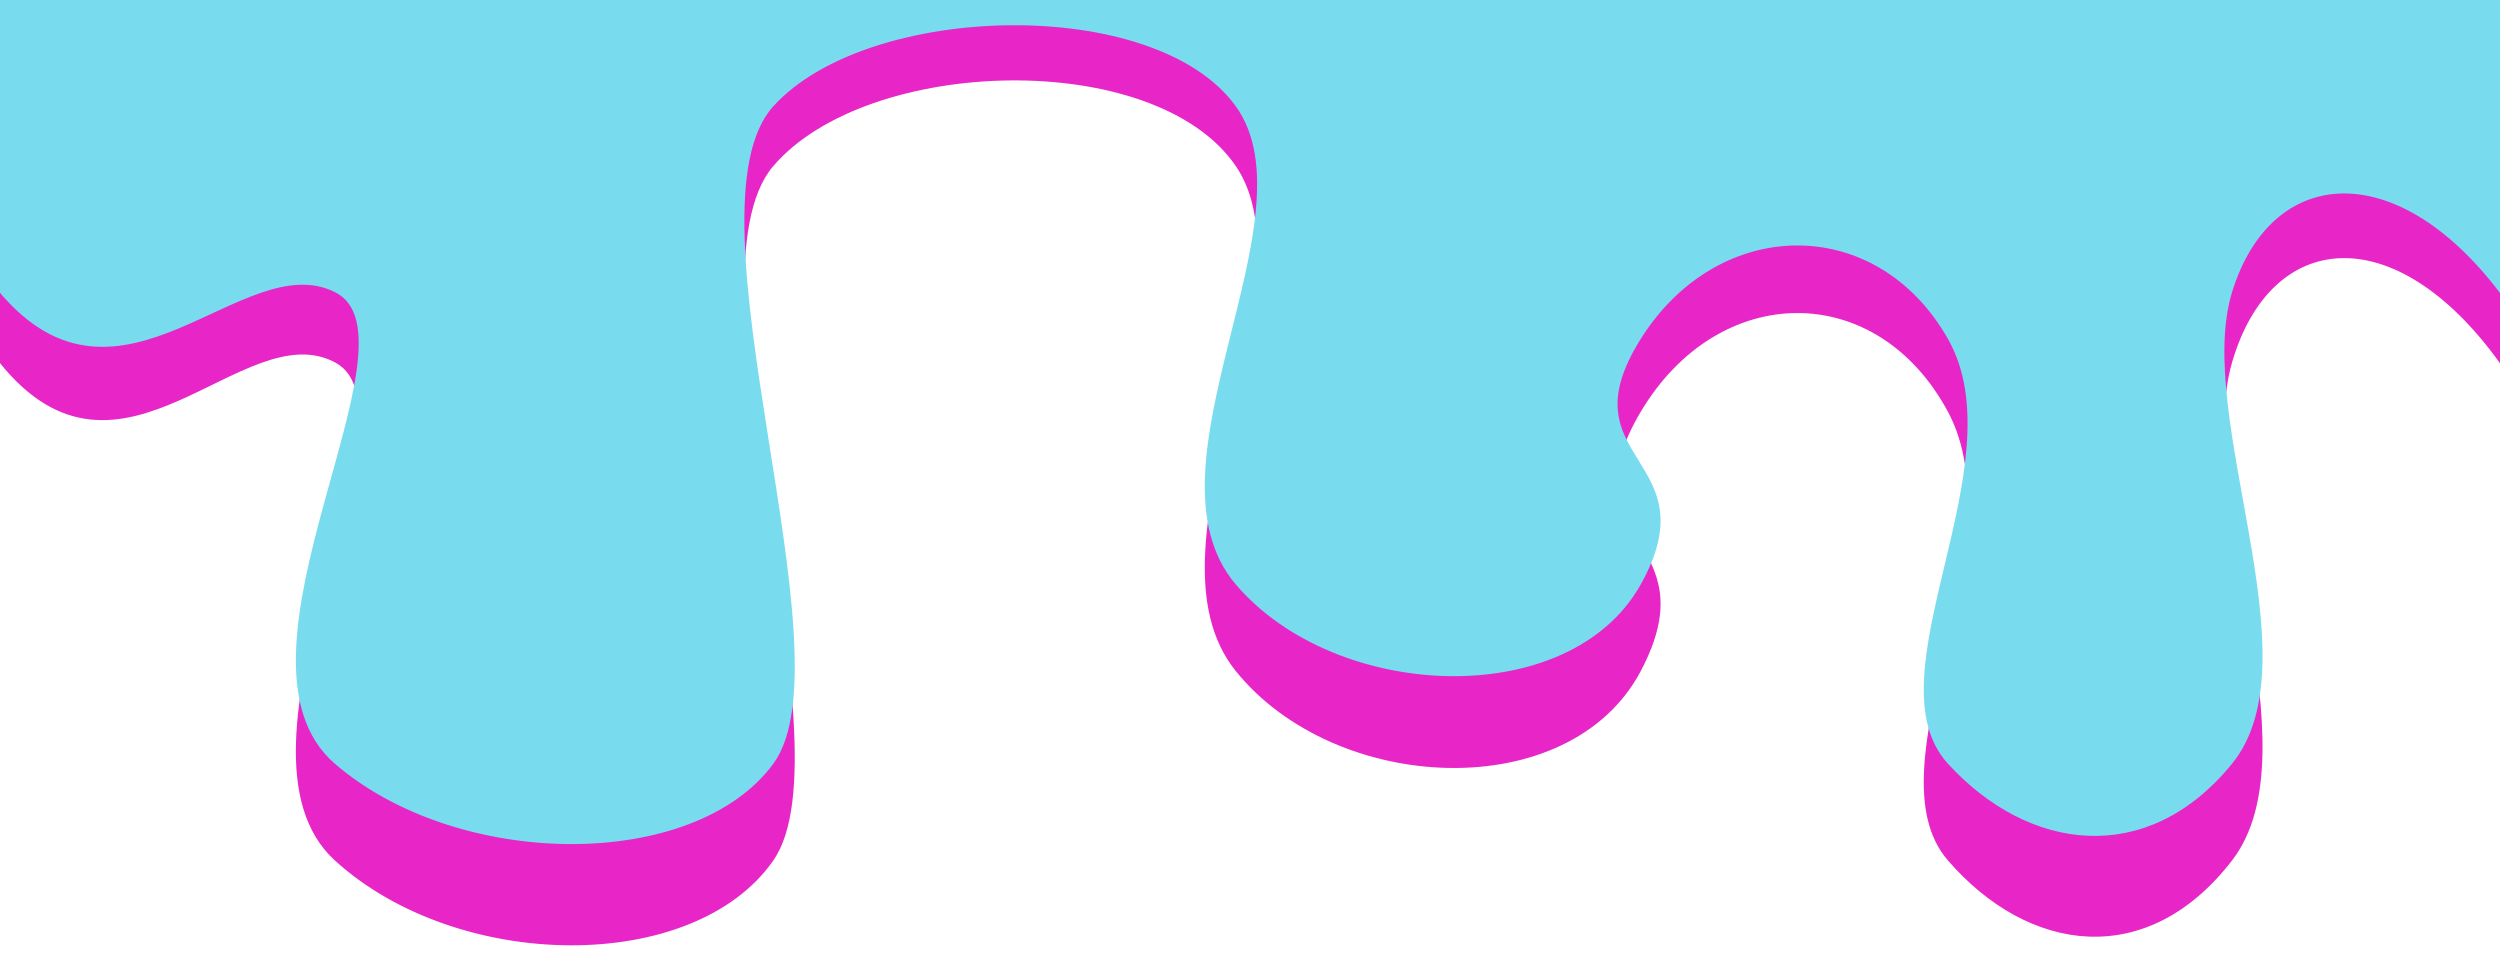
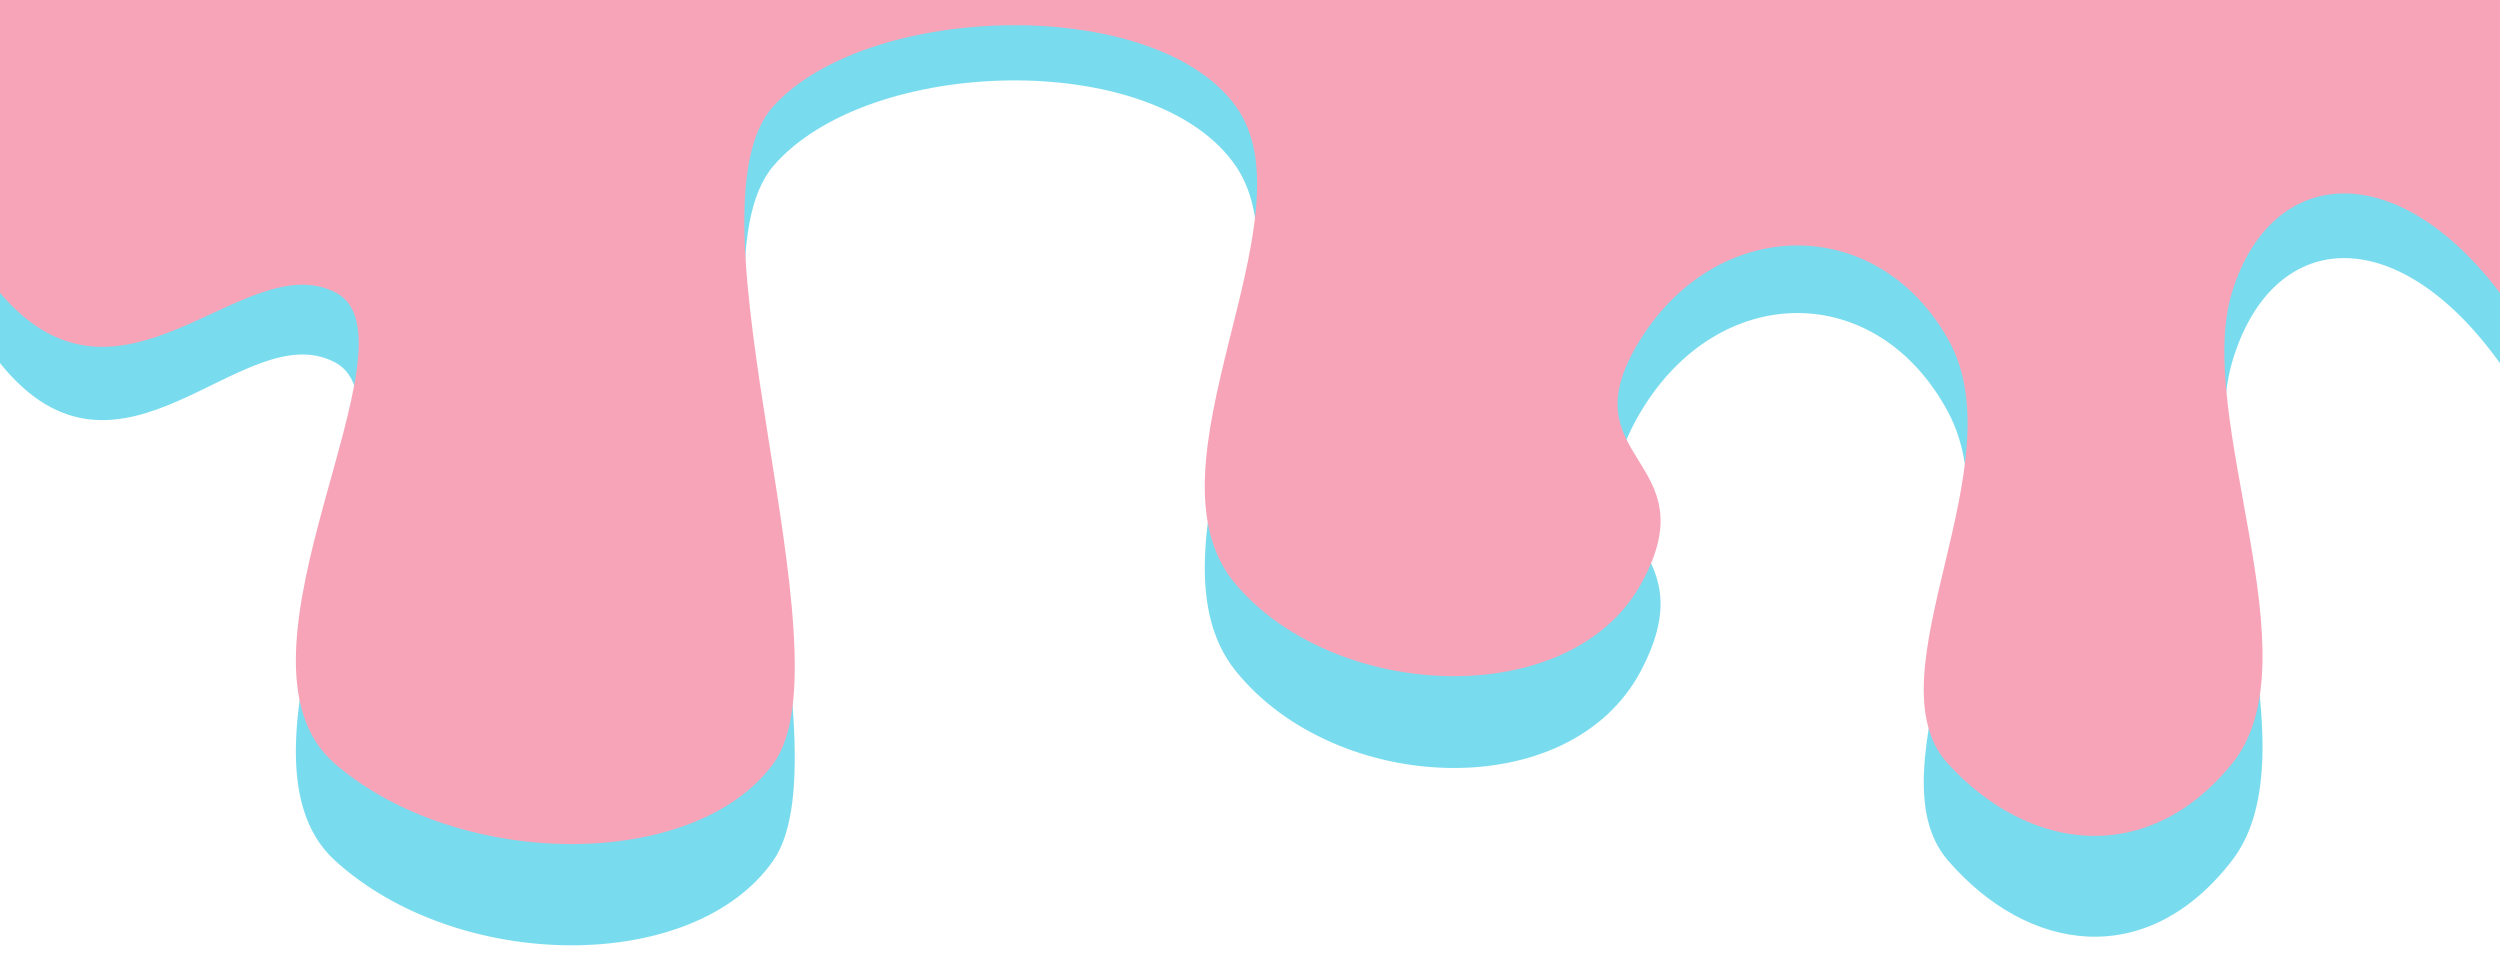
<svg xmlns="http://www.w3.org/2000/svg" width="1358" height="526" viewBox="0 0 1358 526" fill="none">
-   <path d="M0 196.454V6H1358V196.454C1301 117.478 1233.26 124.177 1212.05 196.454C1190.84 268.732 1258.01 407.484 1212.05 467.1C1166.09 526.716 1101.95 517.22 1058.52 467.1C1015.09 416.981 1097.41 295.638 1058.52 223.361C1019.64 151.083 933.278 152.138 890.856 223.361C848.434 294.583 929.238 291.418 890.856 364.223C852.474 437.028 725.714 431.225 671.677 364.223C617.64 297.221 715.614 154.248 671.677 89.884C627.74 25.52 471.184 29.741 419.672 89.884C368.16 150.028 462.599 405.374 419.672 467.1C376.745 528.826 248.975 527.771 182.312 467.1C115.65 406.429 232.814 223.361 182.312 196.454C131.81 169.548 65.63 278.69 0 196.454Z" fill="#E826C8" stroke="#E826C8" />
-   <path d="M0 158.312V-22H1358V158.312C1301 83.542 1233.26 89.883 1212.05 158.312C1190.84 226.74 1258.01 358.103 1212.05 414.545C1166.09 470.986 1101.95 461.995 1058.52 414.545C1015.09 367.094 1097.41 252.214 1058.52 183.785C1019.64 115.357 933.278 116.356 890.856 183.785C848.434 251.215 929.238 248.218 890.856 317.146C852.474 386.074 725.714 380.58 671.677 317.146C617.64 253.712 715.614 118.354 671.677 57.417C627.74 -3.519 471.184 0.477 419.672 57.417C368.16 114.358 462.599 356.105 419.672 414.545C376.745 472.984 248.975 471.985 182.312 414.545C115.65 357.104 232.814 183.785 182.312 158.312C131.81 132.838 65.63 236.168 0 158.312Z" fill="#79DCEE" stroke="#79DCEE" />
+   <path d="M0 196.454V6H1358V196.454C1301 117.478 1233.26 124.177 1212.05 196.454C1190.84 268.732 1258.01 407.484 1212.05 467.1C1166.09 526.716 1101.95 517.22 1058.52 467.1C1015.09 416.981 1097.41 295.638 1058.52 223.361C1019.64 151.083 933.278 152.138 890.856 223.361C848.434 294.583 929.238 291.418 890.856 364.223C852.474 437.028 725.714 431.225 671.677 364.223C617.64 297.221 715.614 154.248 671.677 89.884C627.74 25.52 471.184 29.741 419.672 89.884C368.16 150.028 462.599 405.374 419.672 467.1C376.745 528.826 248.975 527.771 182.312 467.1C115.65 406.429 232.814 223.361 182.312 196.454C131.81 169.548 65.63 278.69 0 196.454Z" fill="#79DCEE" stroke="#79DCEE" />
+   <path d="M0 158.312V-22H1358V158.312C1301 83.542 1233.26 89.883 1212.05 158.312C1190.84 226.74 1258.01 358.103 1212.05 414.545C1166.09 470.986 1101.95 461.995 1058.52 414.545C1015.09 367.094 1097.41 252.214 1058.52 183.785C1019.64 115.357 933.278 116.356 890.856 183.785C848.434 251.215 929.238 248.218 890.856 317.146C852.474 386.074 725.714 380.58 671.677 317.146C617.64 253.712 715.614 118.354 671.677 57.417C627.74 -3.519 471.184 0.477 419.672 57.417C368.16 114.358 462.599 356.105 419.672 414.545C376.745 472.984 248.975 471.985 182.312 414.545C115.65 357.104 232.814 183.785 182.312 158.312C131.81 132.838 65.63 236.168 0 158.312Z" fill="#f7a4b8" stroke="#f7a4b8" />
</svg>
